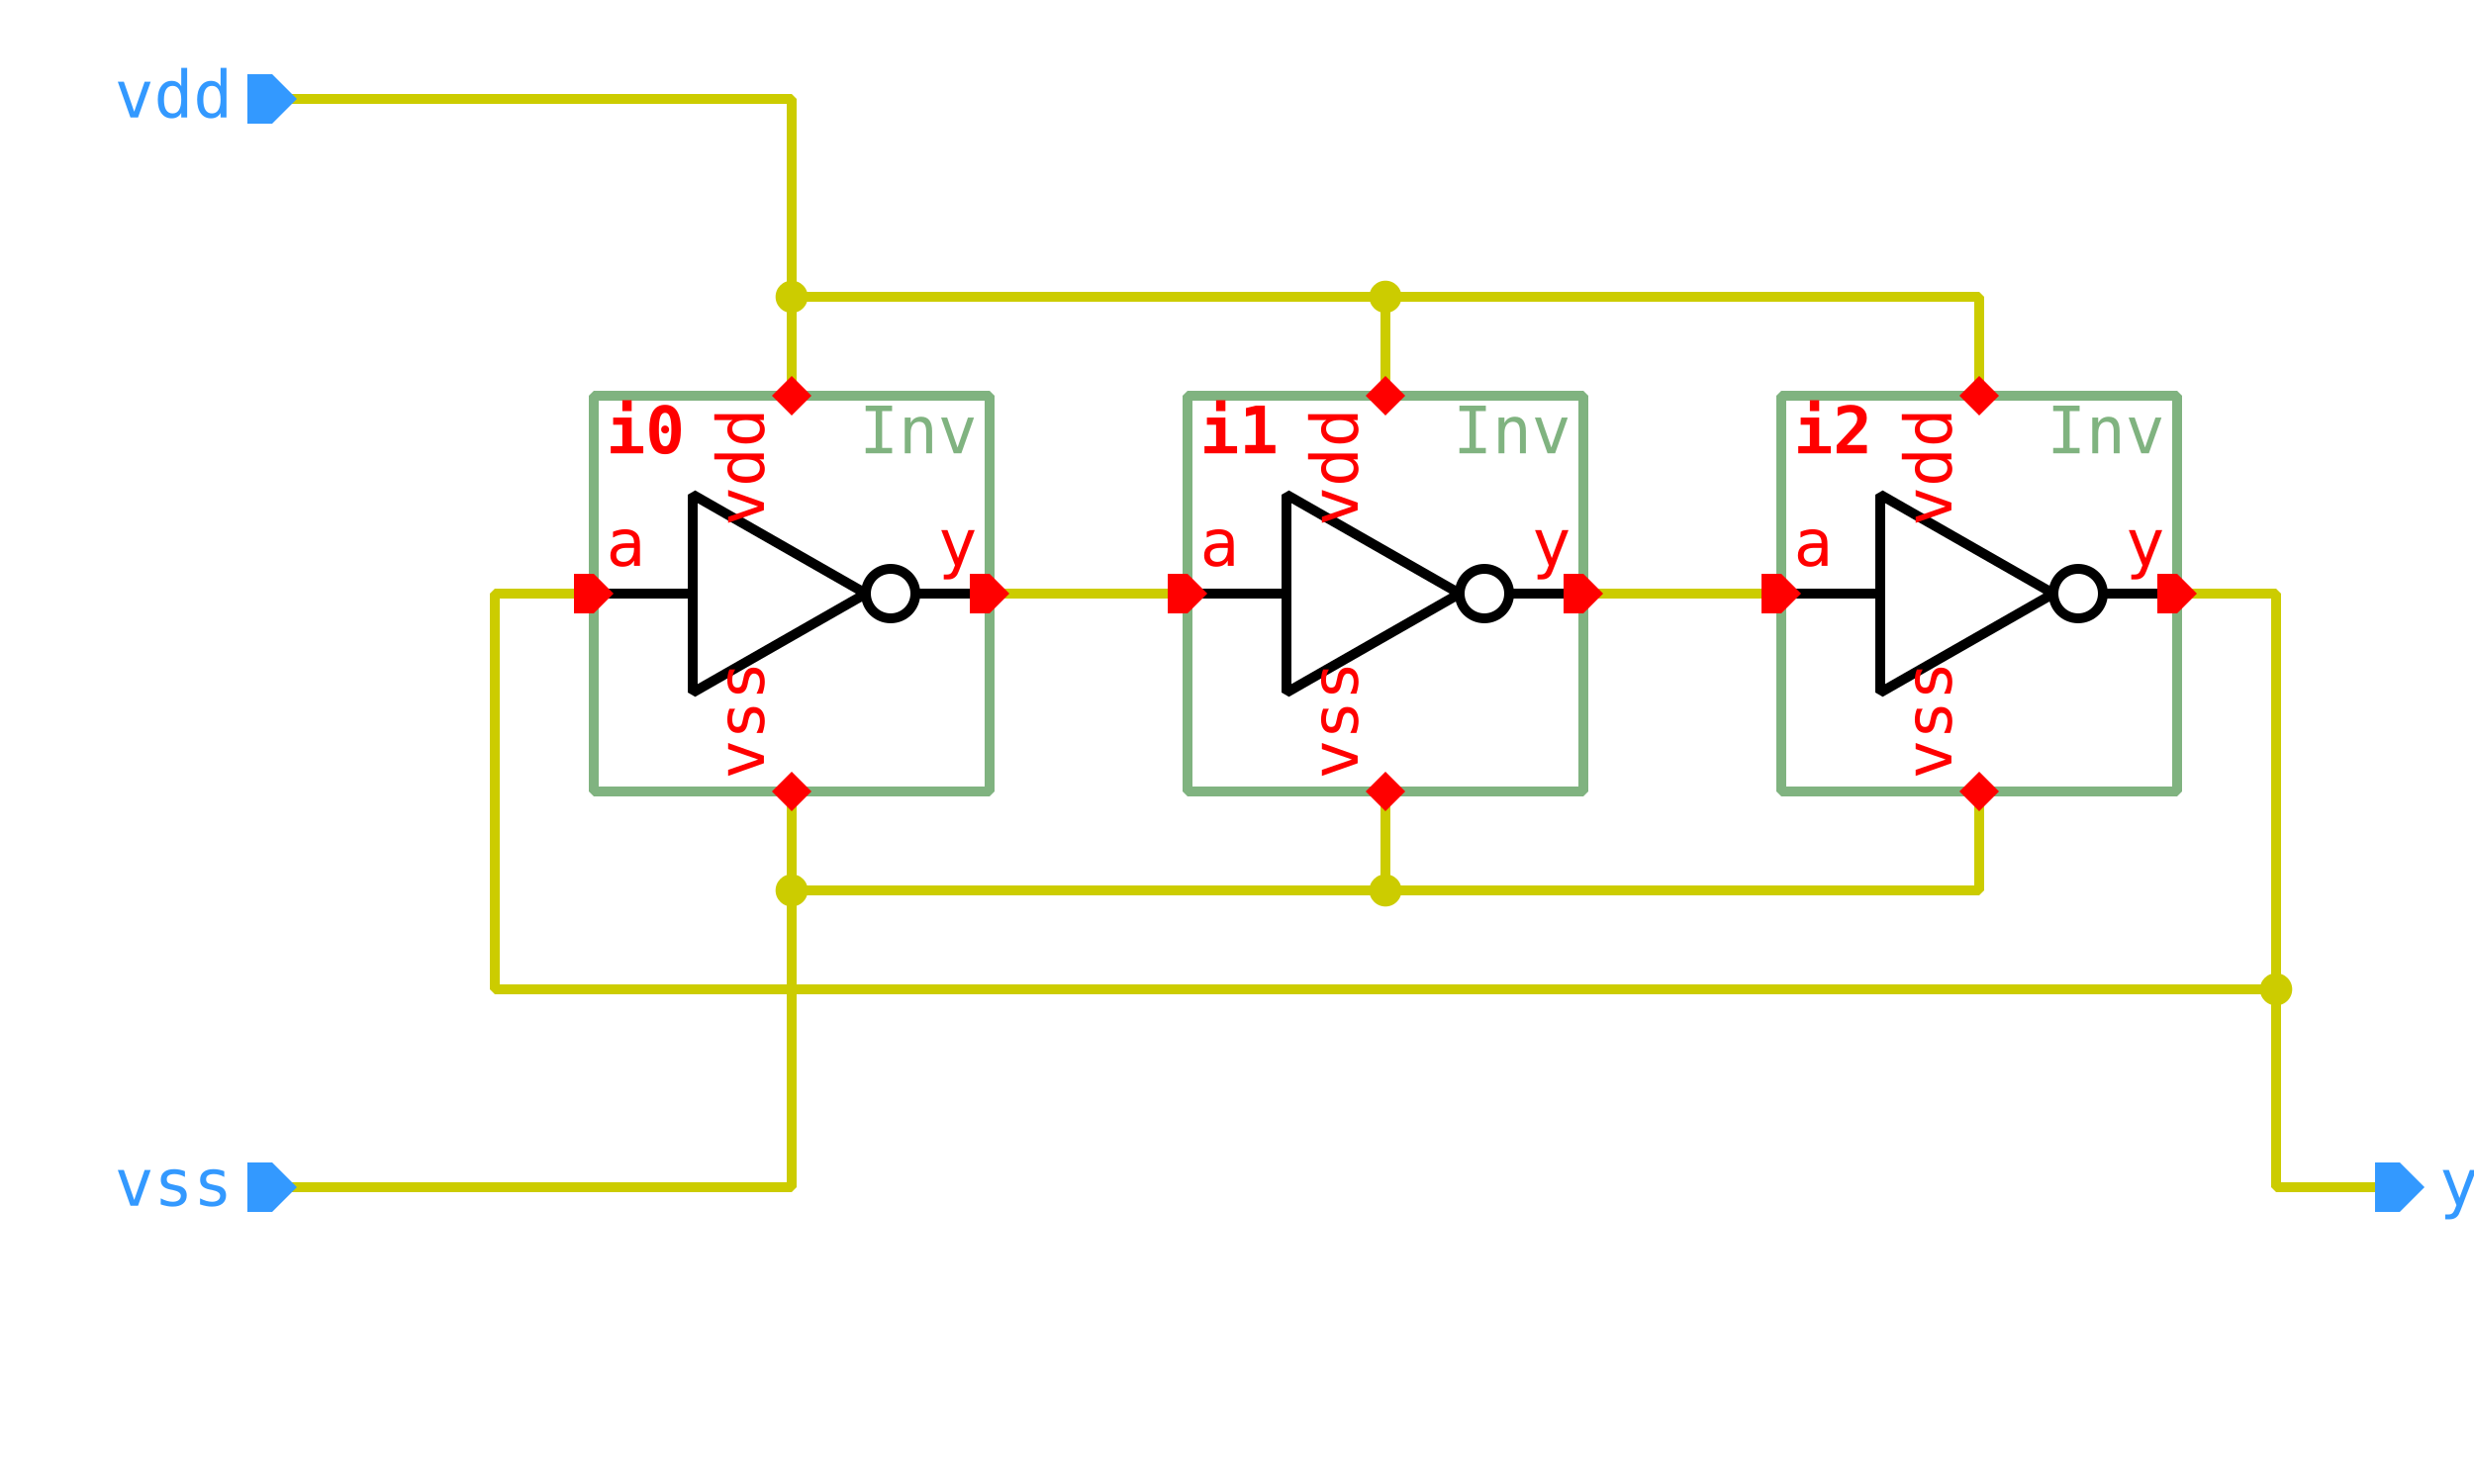
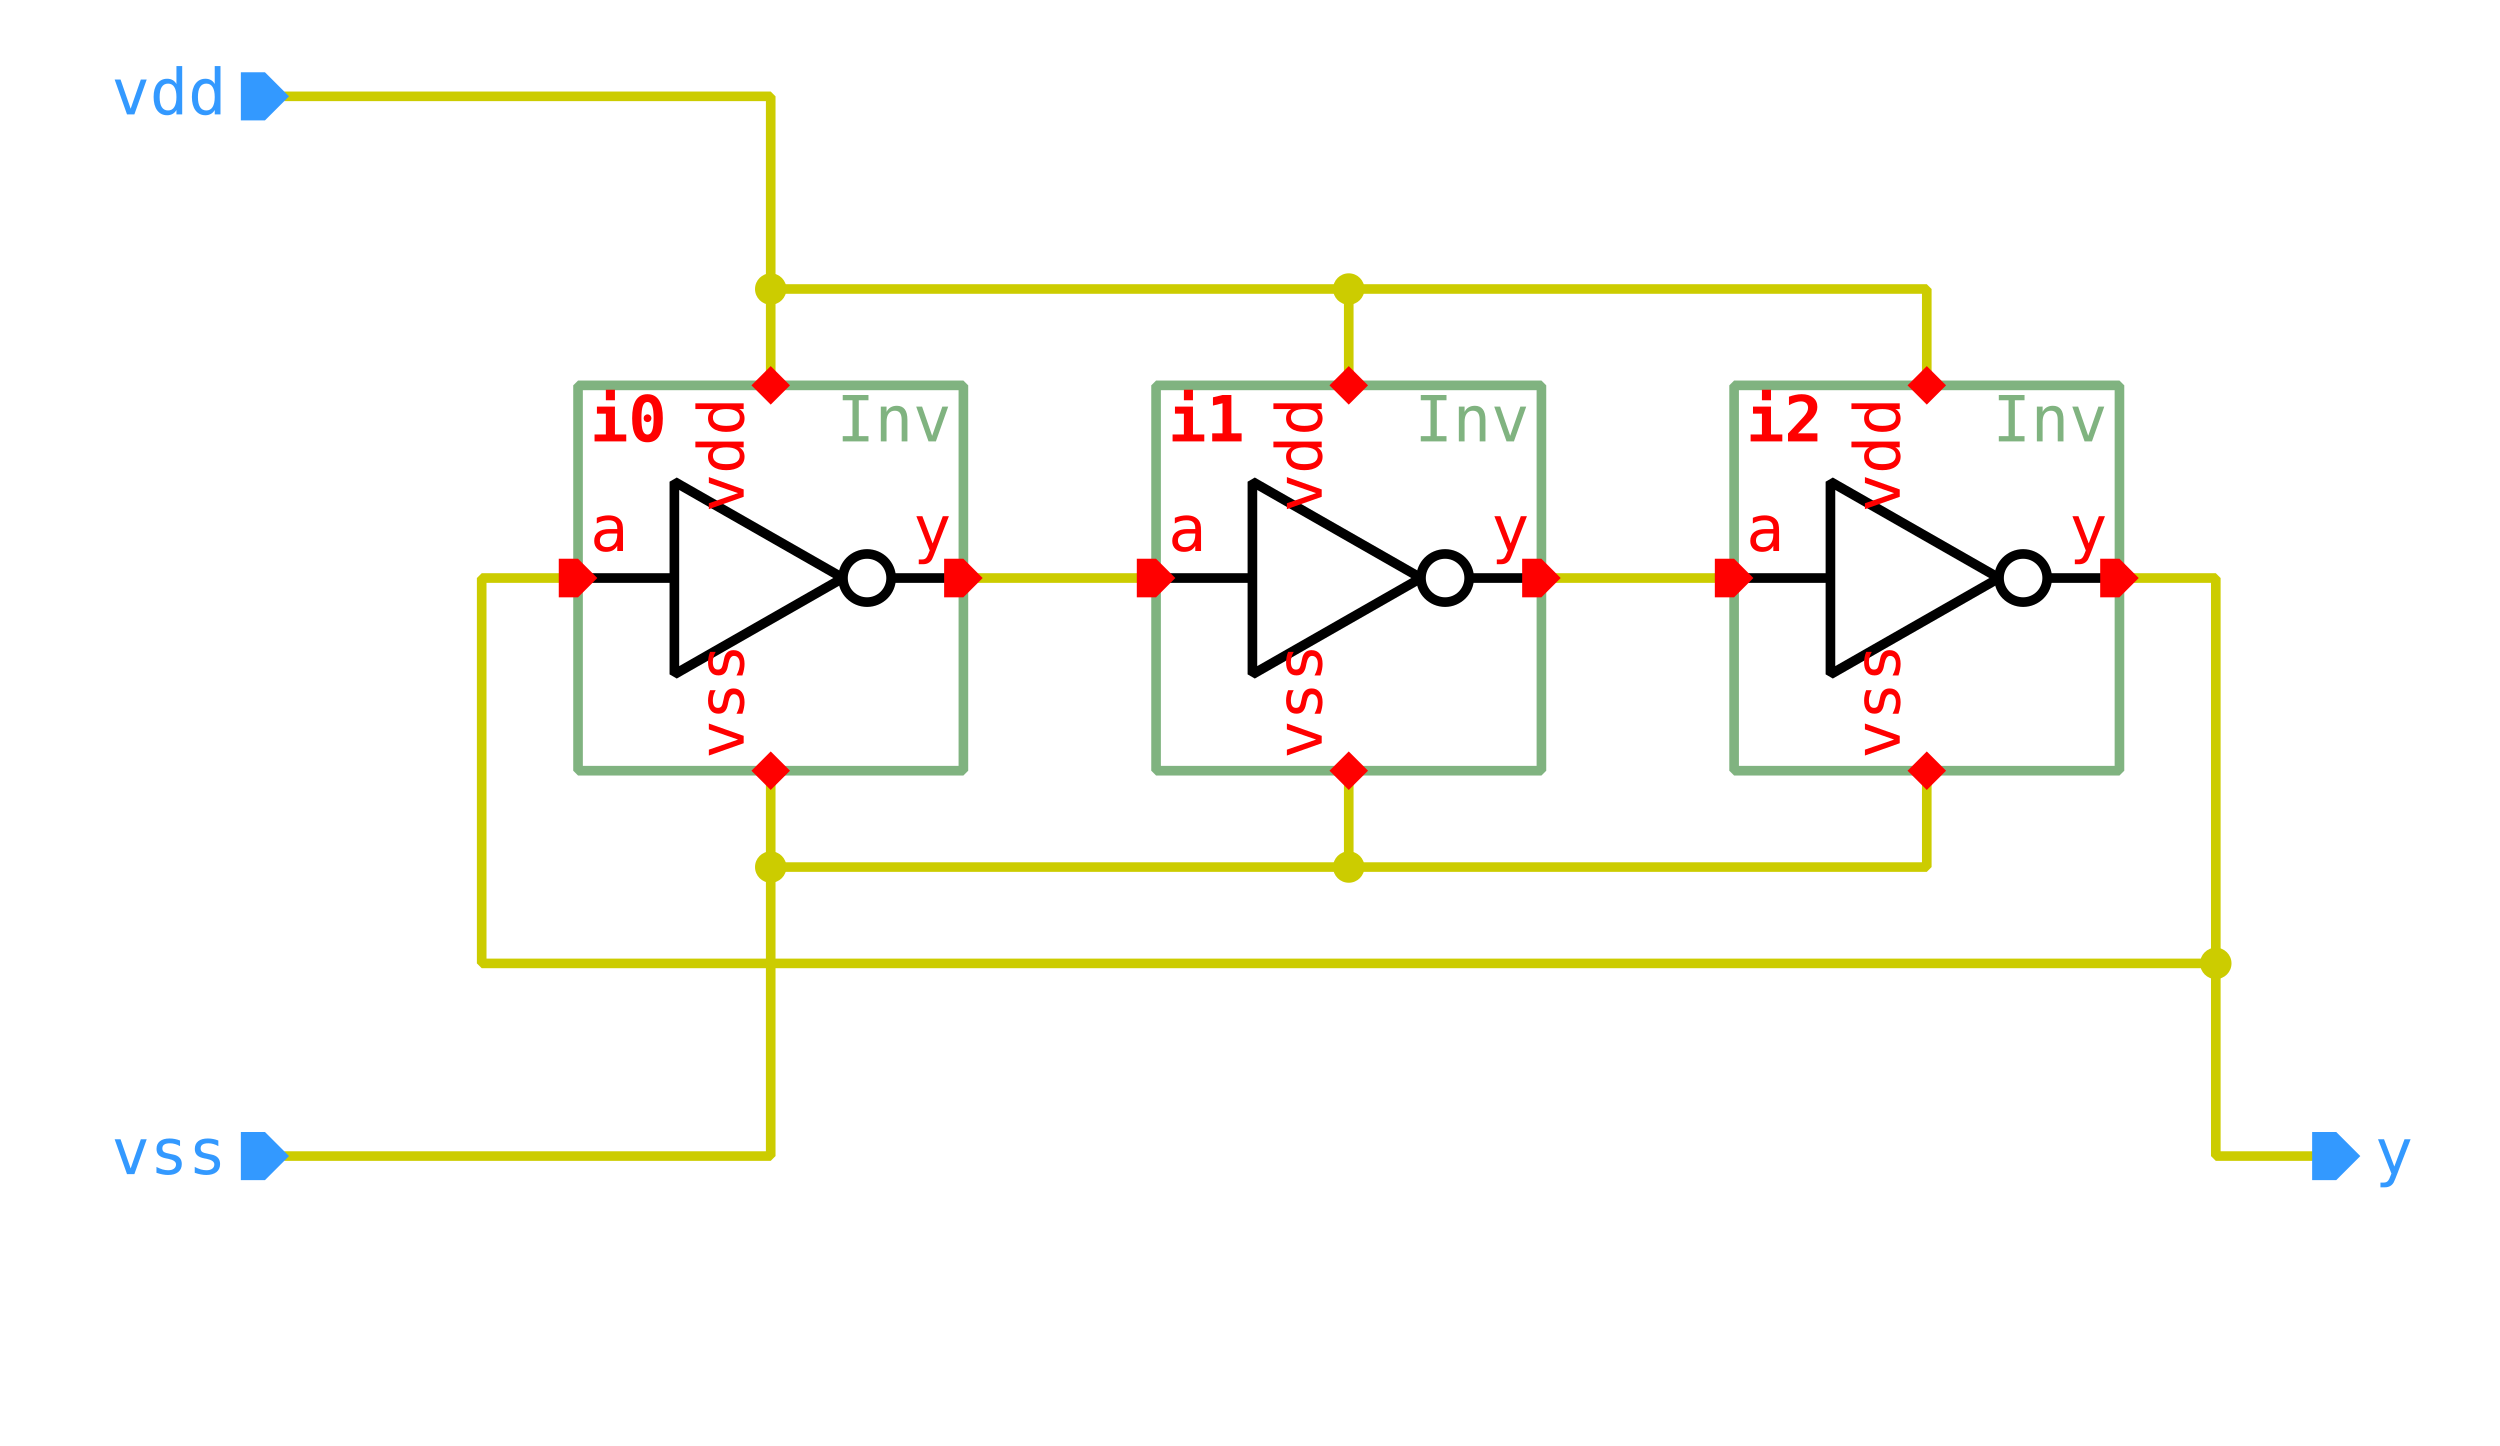
- <svg xmlns="http://www.w3.org/2000/svg" width="875.0px" height="525.0px" viewBox="-1.0 -1.0 25.0 15.0">
+ <svg xmlns="http://www.w3.org/2000/svg" width="908.25px" height="525.0px" viewBox="-1.0 -1.0 25.95 15.0">
  <style type="text/css">svg { stroke-linecap: butt; stroke-linejoin: bevel; } text { font-size: 11pt; font-family: "Inconsolata", monospace; font-stretch: 75%; } .instanceName { font-weight: bold; fill: #f00; } .pinLabel, .pinArrow { fill: #f00; } .params, .cellName { fill: #80b380; } .symbolOutline { stroke: #80b380; } .symbolPoly { stroke: #000; } .symbolOutline, .symbolPoly, .schemWire, .tapPoint { fill: none; stroke-width: 0.1; } .grid { fill: #ccc; } .schemWire, .tapPoint { stroke: #cc0; } .schemWire { stroke-linecap: square; } .connPoint, .tapPointLabel { fill: #cc0; } .portArrow, .portLabel { fill: #39f; }</style>
  <g transform="matrix(1 0 0 -1 0 13.0)">
    <path d="M2.0 13.0 L3.0 13.0 L7.0 13.0 L7.0 11.0 L7.0 10.0" class="schemWire" />
    <path d="M7.0 11.0 L13.0 11.0 L13.0 10.0" class="schemWire" />
    <path d="M13.0 11.0 L19.0 11.0 L19.0 10.0" class="schemWire" />
    <path d="M2.0 2.0 L3.0 2.0 L7.0 2.0 L7.0 5.0 L7.0 6.0" class="schemWire" />
    <path d="M7.0 5.0 L13.0 5.0 L13.0 6.0" class="schemWire" />
    <path d="M13.0 5.0 L19.0 5.0 L19.0 6.0" class="schemWire" />
    <path d="M23.0 2.0 L22.0 2.0 L22.0 4.0 L22.0 8.0 L21.0 8.0" class="schemWire" />
    <path d="M22.0 4.0 L4.0 4.0 L4.0 8.0 L5.0 8.0" class="schemWire" />
    <path d="M9.0 8.0 L11.0 8.0" class="schemWire" />
    <path d="M15.0 8.0 L17.0 8.0" class="schemWire" />
    <circle cx="22.0" cy="4.0" r="0.163" class="connPoint" />
    <circle cx="7.0" cy="11.0" r="0.163" class="connPoint" />
    <circle cx="13.0" cy="11.0" r="0.163" class="connPoint" />
    <circle cx="7.0" cy="5.0" r="0.163" class="connPoint" />
    <circle cx="13.0" cy="5.0" r="0.163" class="connPoint" />
    <g>
      <rect x="5.0" y="6.0" width="4.0" height="4.0" class="symbolOutline" />
      <text transform="matrix(0.045 0 0 -0.045 8.875 9.875)" dominant-baseline="hanging" text-anchor="end" class="cellName">Inv</text>
      <text transform="matrix(0.045 0 0 -0.045 8.875 6.125)" dominant-baseline="ideographic" text-anchor="end" class="params" />
      <text transform="matrix(0.045 0 0 -0.045 5.125 9.875)" dominant-baseline="hanging" text-anchor="start" class="instanceName">i0</text>
      <path d="M0.0 2.0 L1.0 2.0" transform="matrix(1 0 0 1 5.0 6.0)" class="symbolPoly" />
      <path d="M3.25 2.0 L4.0 2.0" transform="matrix(1 0 0 1 5.0 6.0)" class="symbolPoly" />
      <path d="M1.0 1.0 L1.0 3.0 L2.75 2.0 Z" transform="matrix(1 0 0 1 5.0 6.0)" class="symbolPoly" />
      <path d="M3.0 2.0 m0.25 0 a 0.25 0.25 0 0 0 -0.5 0 a 0.25 0.25 0 0 0 0.5 0" transform="matrix(1 0 0 1 5.0 6.0)" class="symbolPoly" />
      <path d="M0 0 L0.2 -0.2 L0.2 -0.2 L0 -0.4 L-0.2 -0.2 L-0.2 -0.2 Z" transform="matrix(-1 0 0 -1 7.0 9.8)" class="pinArrow" />
      <text transform="matrix(0 0.045 0.045 0 6.875 9.875)" dominant-baseline="ideographic" text-anchor="end" class="pinLabel">vdd</text>
      <path d="M0 0 L0.2 -0.2 L0.2 -0.2 L0 -0.4 L-0.2 -0.2 L-0.2 -0.2 Z" transform="matrix(1 0 0 1 7.0 6.2)" class="pinArrow" />
      <text transform="matrix(0 0.045 0.045 0 6.875 6.125)" dominant-baseline="ideographic" text-anchor="start" class="pinLabel">vss</text>
      <path d="M0 0 L0.2 -0.2 L0.2 -0.4 L0 -0.4 L-0.2 -0.4 L-0.2 -0.2 Z" transform="matrix(0 -1 1 0 5.2 8.0)" class="pinArrow" />
      <text transform="matrix(0.045 0 0 -0.045 5.125 8.125)" dominant-baseline="ideographic" text-anchor="start" class="pinLabel">a</text>
      <path d="M0 0 L0.2 0 L0.2 -0.2 L0 -0.4 L-0.2 -0.2 L-0.2 0 Z" transform="matrix(0 1 -1 0 8.8 8.0)" class="pinArrow" />
      <text transform="matrix(0.045 0 0 -0.045 8.875 8.125)" dominant-baseline="ideographic" text-anchor="end" class="pinLabel">y</text>
    </g>
    <g>
      <rect x="11.0" y="6.0" width="4.0" height="4.0" class="symbolOutline" />
      <text transform="matrix(0.045 0 0 -0.045 14.875 9.875)" dominant-baseline="hanging" text-anchor="end" class="cellName">Inv</text>
      <text transform="matrix(0.045 0 0 -0.045 14.875 6.125)" dominant-baseline="ideographic" text-anchor="end" class="params" />
      <text transform="matrix(0.045 0 0 -0.045 11.125 9.875)" dominant-baseline="hanging" text-anchor="start" class="instanceName">i1</text>
      <path d="M0.0 2.0 L1.0 2.0" transform="matrix(1 0 0 1 11.0 6.0)" class="symbolPoly" />
      <path d="M3.25 2.0 L4.0 2.0" transform="matrix(1 0 0 1 11.0 6.0)" class="symbolPoly" />
      <path d="M1.0 1.0 L1.0 3.0 L2.75 2.0 Z" transform="matrix(1 0 0 1 11.0 6.0)" class="symbolPoly" />
      <path d="M3.0 2.0 m0.25 0 a 0.25 0.25 0 0 0 -0.5 0 a 0.25 0.25 0 0 0 0.5 0" transform="matrix(1 0 0 1 11.0 6.0)" class="symbolPoly" />
      <path d="M0 0 L0.2 -0.2 L0.2 -0.2 L0 -0.4 L-0.2 -0.2 L-0.2 -0.2 Z" transform="matrix(-1 0 0 -1 13.0 9.8)" class="pinArrow" />
      <text transform="matrix(0 0.045 0.045 0 12.875 9.875)" dominant-baseline="ideographic" text-anchor="end" class="pinLabel">vdd</text>
      <path d="M0 0 L0.2 -0.2 L0.2 -0.2 L0 -0.4 L-0.2 -0.2 L-0.2 -0.2 Z" transform="matrix(1 0 0 1 13.0 6.2)" class="pinArrow" />
      <text transform="matrix(0 0.045 0.045 0 12.875 6.125)" dominant-baseline="ideographic" text-anchor="start" class="pinLabel">vss</text>
      <path d="M0 0 L0.2 -0.2 L0.2 -0.4 L0 -0.4 L-0.2 -0.4 L-0.2 -0.2 Z" transform="matrix(0 -1 1 0 11.2 8.0)" class="pinArrow" />
      <text transform="matrix(0.045 0 0 -0.045 11.125 8.125)" dominant-baseline="ideographic" text-anchor="start" class="pinLabel">a</text>
      <path d="M0 0 L0.2 0 L0.2 -0.2 L0 -0.4 L-0.2 -0.2 L-0.2 0 Z" transform="matrix(0 1 -1 0 14.8 8.0)" class="pinArrow" />
      <text transform="matrix(0.045 0 0 -0.045 14.875 8.125)" dominant-baseline="ideographic" text-anchor="end" class="pinLabel">y</text>
    </g>
    <g>
      <rect x="17.0" y="6.0" width="4.0" height="4.0" class="symbolOutline" />
      <text transform="matrix(0.045 0 0 -0.045 20.875 9.875)" dominant-baseline="hanging" text-anchor="end" class="cellName">Inv</text>
      <text transform="matrix(0.045 0 0 -0.045 20.875 6.125)" dominant-baseline="ideographic" text-anchor="end" class="params" />
      <text transform="matrix(0.045 0 0 -0.045 17.125 9.875)" dominant-baseline="hanging" text-anchor="start" class="instanceName">i2</text>
      <path d="M0.0 2.0 L1.0 2.0" transform="matrix(1 0 0 1 17.0 6.0)" class="symbolPoly" />
      <path d="M3.25 2.0 L4.0 2.0" transform="matrix(1 0 0 1 17.0 6.0)" class="symbolPoly" />
      <path d="M1.0 1.0 L1.0 3.0 L2.75 2.0 Z" transform="matrix(1 0 0 1 17.0 6.0)" class="symbolPoly" />
      <path d="M3.0 2.0 m0.25 0 a 0.25 0.25 0 0 0 -0.5 0 a 0.25 0.25 0 0 0 0.5 0" transform="matrix(1 0 0 1 17.0 6.0)" class="symbolPoly" />
      <path d="M0 0 L0.2 -0.2 L0.2 -0.2 L0 -0.4 L-0.2 -0.2 L-0.2 -0.2 Z" transform="matrix(-1 0 0 -1 19.0 9.8)" class="pinArrow" />
      <text transform="matrix(0 0.045 0.045 0 18.875 9.875)" dominant-baseline="ideographic" text-anchor="end" class="pinLabel">vdd</text>
      <path d="M0 0 L0.2 -0.2 L0.2 -0.2 L0 -0.4 L-0.2 -0.2 L-0.2 -0.2 Z" transform="matrix(1 0 0 1 19.0 6.2)" class="pinArrow" />
      <text transform="matrix(0 0.045 0.045 0 18.875 6.125)" dominant-baseline="ideographic" text-anchor="start" class="pinLabel">vss</text>
      <path d="M0 0 L0.2 -0.2 L0.2 -0.4 L0 -0.4 L-0.2 -0.4 L-0.2 -0.2 Z" transform="matrix(0 -1 1 0 17.2 8.0)" class="pinArrow" />
      <text transform="matrix(0.045 0 0 -0.045 17.125 8.125)" dominant-baseline="ideographic" text-anchor="start" class="pinLabel">a</text>
      <path d="M0 0 L0.2 0 L0.2 -0.2 L0 -0.4 L-0.2 -0.2 L-0.2 0 Z" transform="matrix(0 1 -1 0 20.8 8.0)" class="pinArrow" />
      <text transform="matrix(0.045 0 0 -0.045 20.875 8.125)" dominant-baseline="ideographic" text-anchor="end" class="pinLabel">y</text>
    </g>
    <g>
      <path d="M0 0 L0.25 0 L0.25 -0.25 L0 -0.5 L-0.25 -0.25 L-0.25 0 Z" transform="matrix(0 1 -1 0 23.0 2.0)" class="portArrow" />
      <text transform="matrix(0.045 0 0 -0.045 23.65 2.0)" dominant-baseline="middle" text-anchor="start" class="portLabel">y</text>
    </g>
    <g>
      <path d="M0 0 L0.25 -0.25 L0.25 -0.5 L0 -0.5 L-0.25 -0.5 L-0.25 -0.25 Z" transform="matrix(0 -1 1 0 2.0 13.0)" class="portArrow" />
      <text transform="matrix(0.045 0 0 -0.045 1.35 13.0)" dominant-baseline="middle" text-anchor="end" class="portLabel">vdd</text>
    </g>
    <g>
      <path d="M0 0 L0.25 -0.25 L0.25 -0.5 L0 -0.5 L-0.25 -0.5 L-0.25 -0.25 Z" transform="matrix(0 -1 1 0 2.0 2.0)" class="portArrow" />
      <text transform="matrix(0.045 0 0 -0.045 1.35 2.0)" dominant-baseline="middle" text-anchor="end" class="portLabel">vss</text>
    </g>
  </g>
</svg>
